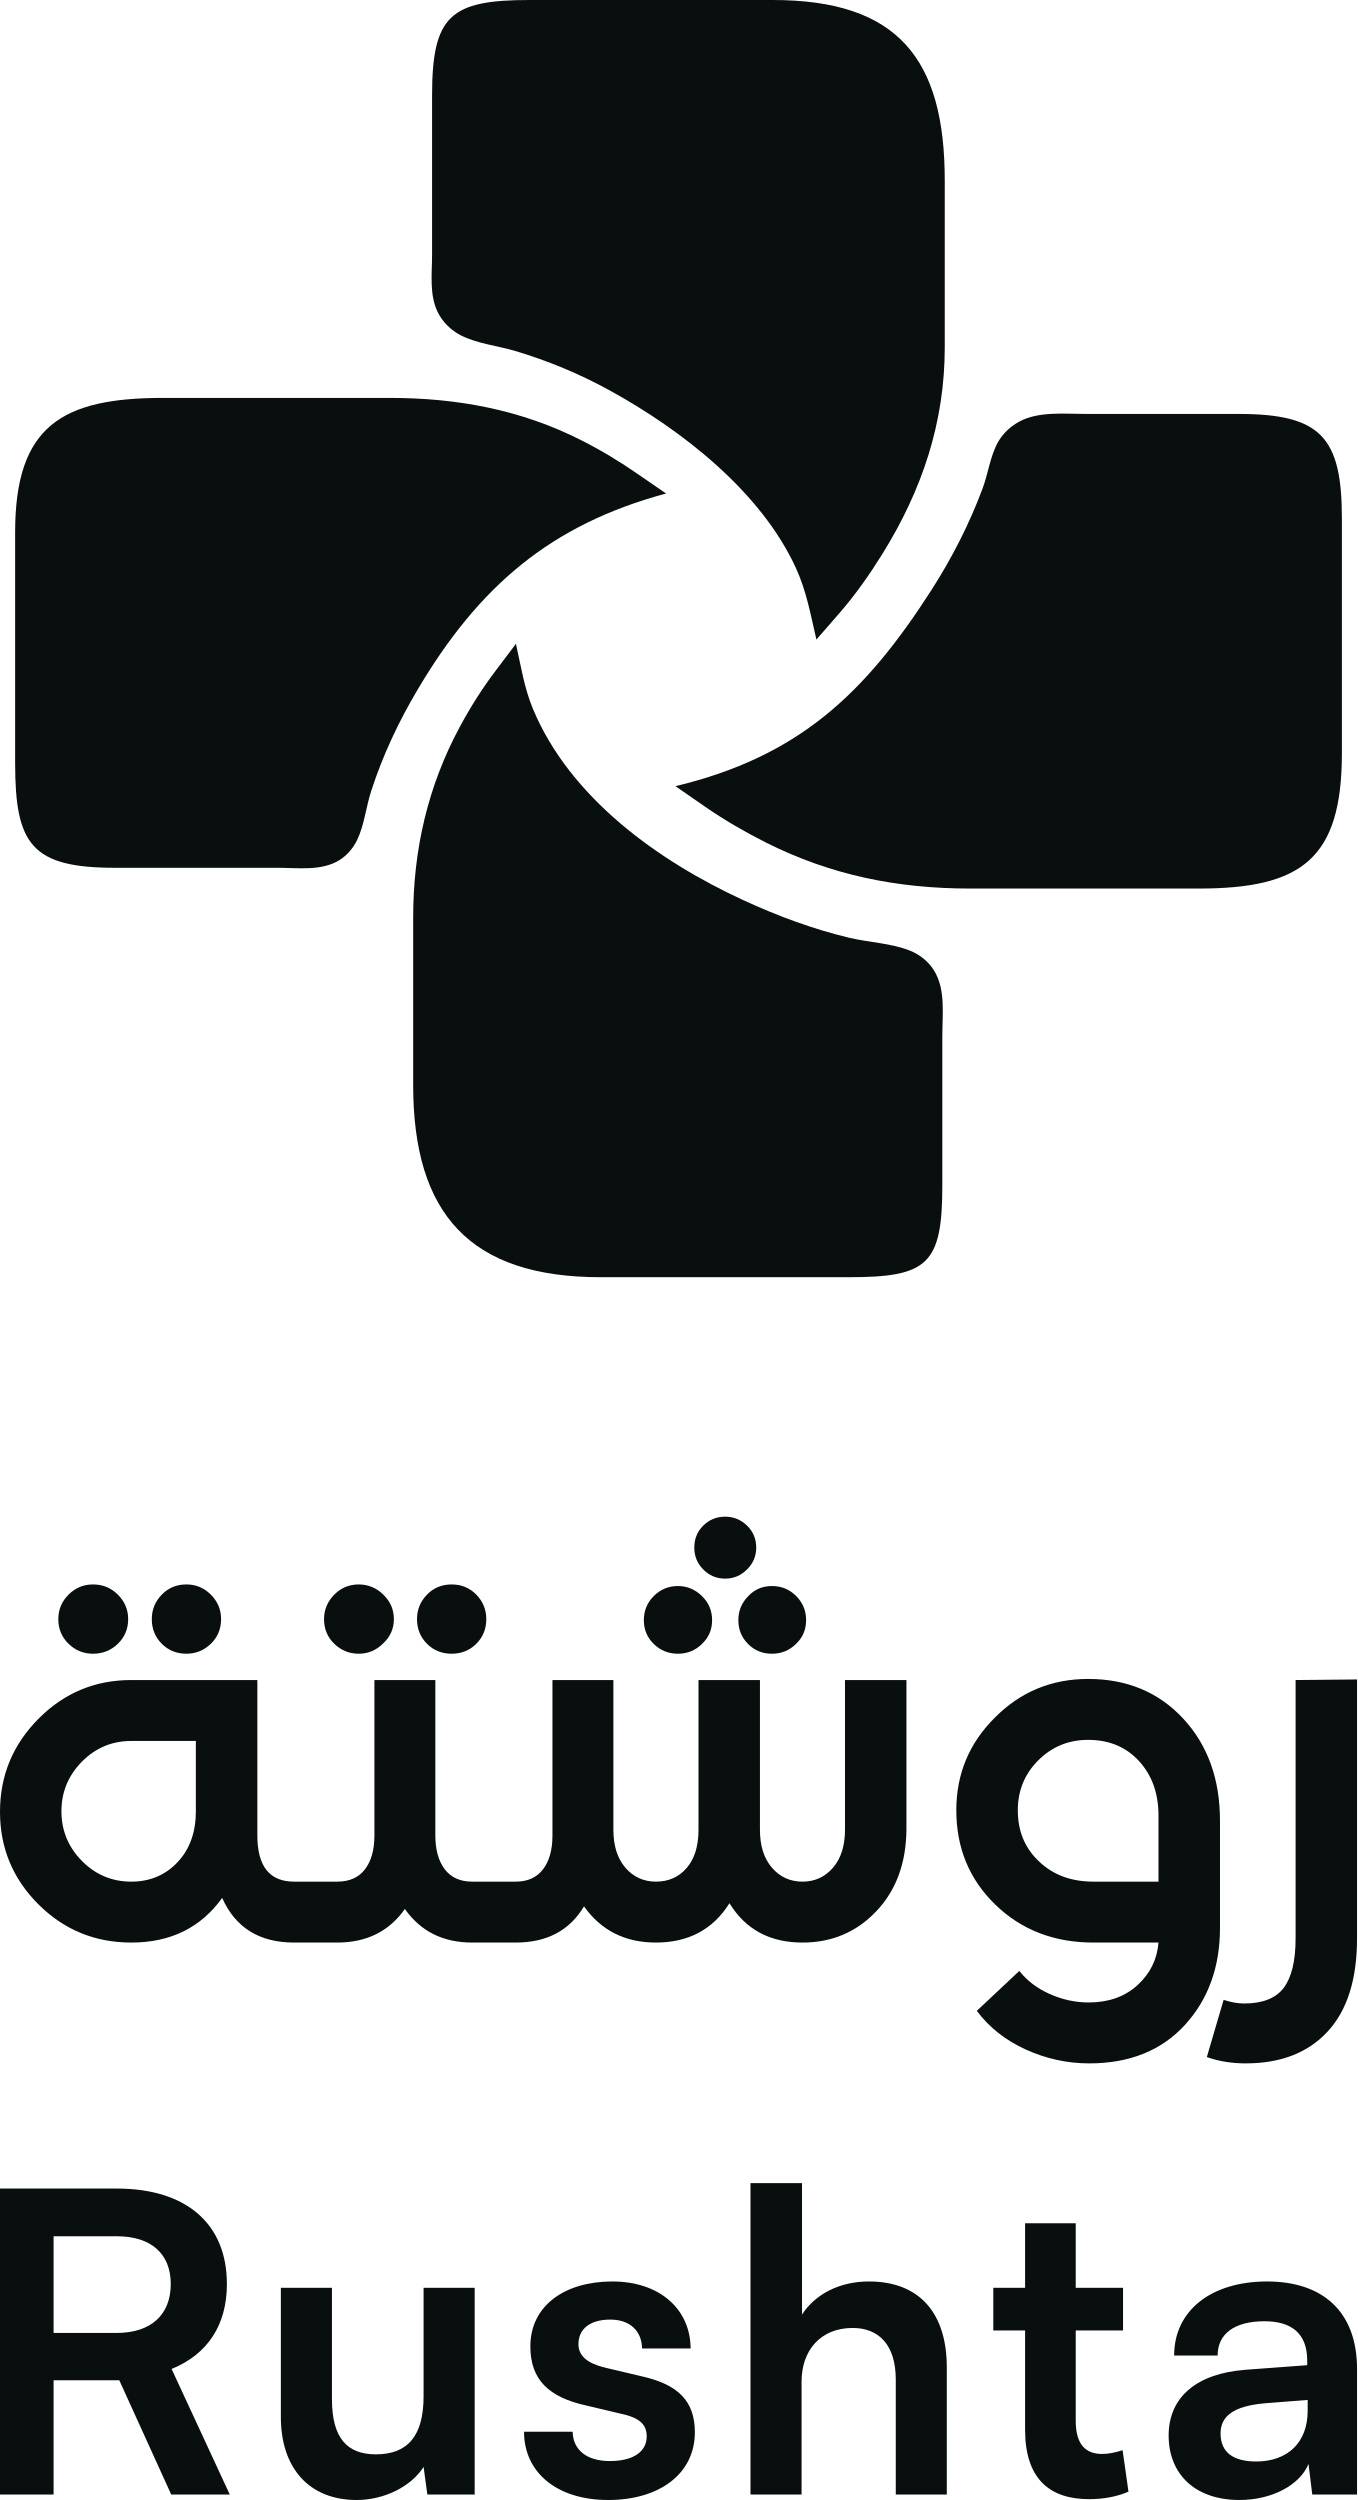
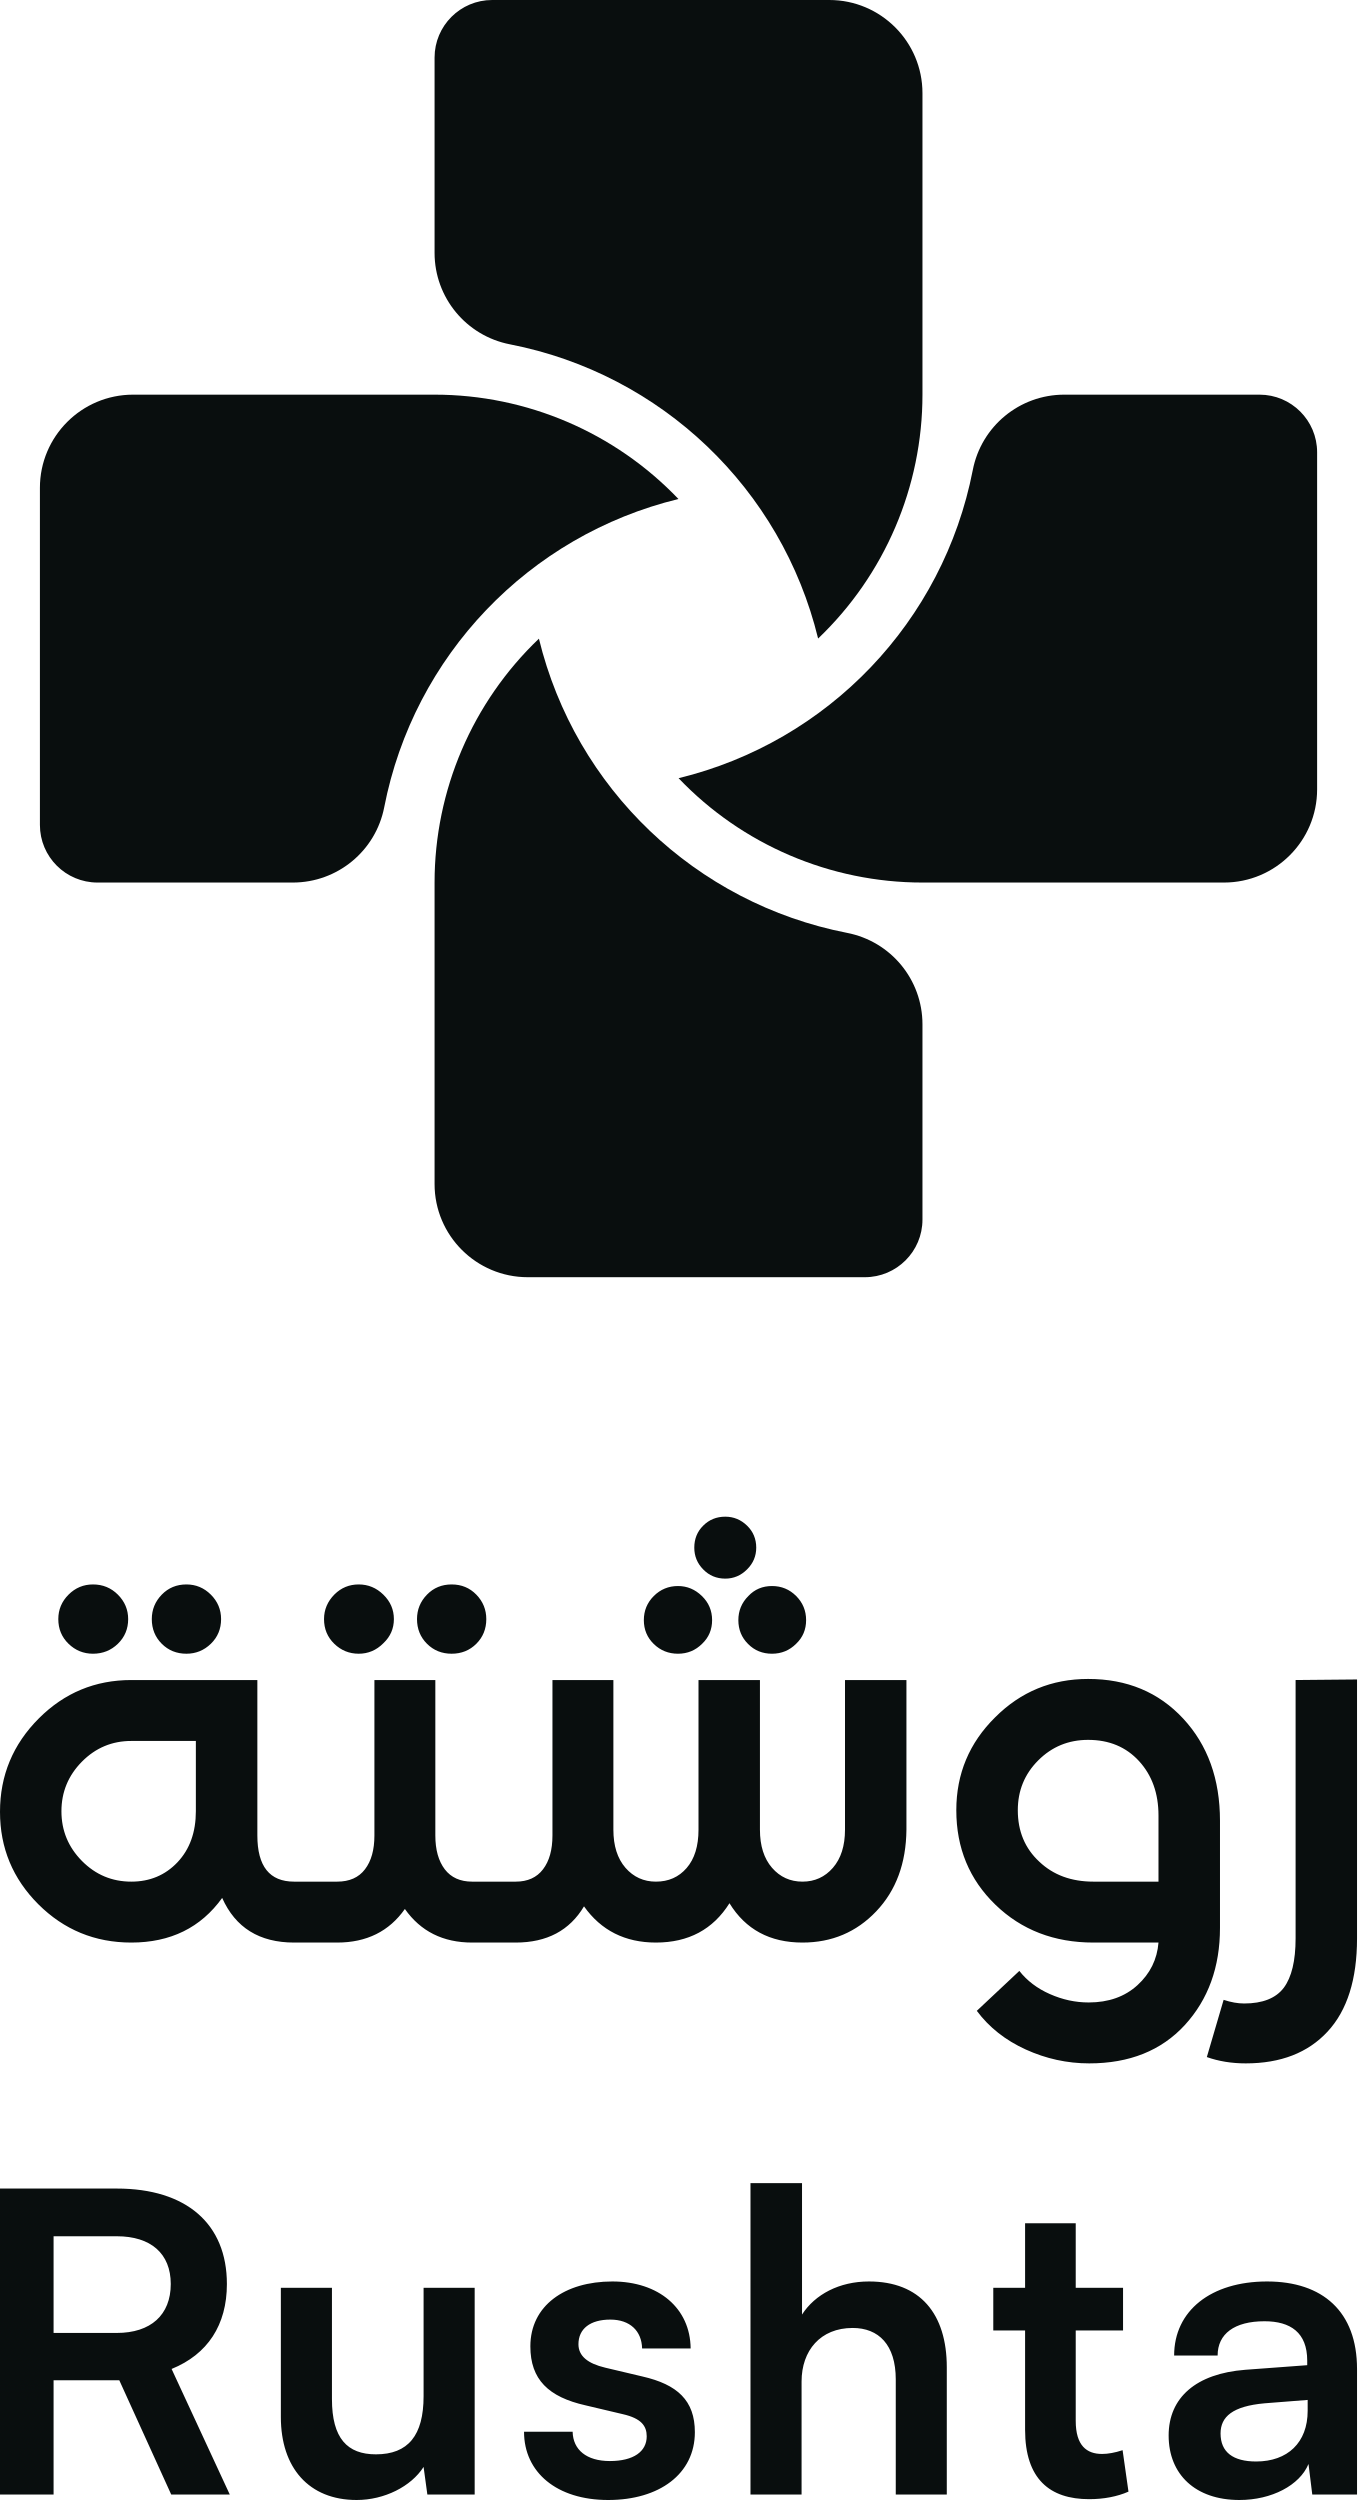
<svg xmlns="http://www.w3.org/2000/svg" viewBox="0 0 212.5 391.48" width="212.5" height="391.48" role="img" aria-label="Rushta روشتة">
  <g id="mark">
-     <path fill="#090E0E" d="M80.79 100.81C81.56 104.23 82.09 107.72 83.44 110.97C89.24 124.93 103.1 134.84 116.4 140.96C121.73 143.42 127.32 145.5 133.04 146.86C136.14 147.59 139.6 147.69 142.56 148.89C144.05 149.5 145.36 150.55 146.23 151.92C148.11 154.88 147.56 158.84 147.56 162.18L147.56 185.62C147.56 197.98 145.29 200 132.97 200L94.03 200C73.62 200 64.7 190.1 64.7 169.93L64.7 143.71C64.7 133.1 66.98 123.1 72.06 113.71C73.7 110.67 75.58 107.7 77.68 104.94C78.73 103.58 81.82 99.43 80.79 100.81Z" />
-     <path fill="#090E0E" d="M127.84 100.14C126.94 96.27 126.29 92.55 124.63 88.94C119.14 76.96 106.75 67.33 95.48 61.14C90.81 58.57 85.79 56.48 80.68 54.96C77.9 54.13 74.75 53.83 72.16 52.51C70.63 51.72 69.36 50.49 68.58 48.95C67.19 46.21 67.66 42.81 67.66 39.84L67.66 14.96C67.66 2.41 70.56 0 82.92 0L120.99 0C140.61 0 147.94 9.19 147.94 28.27L147.94 54.39C147.94 66.16 144.39 76.74 138.18 86.73C136.19 89.93 134.03 93.02 131.57 95.87C130.34 97.3 126.6 101.57 127.84 100.14Z" />
-     <path fill="#090E0E" d="M104.3 77.28C86.23 82.15 75 91.81 65.46 107.88C62.42 113 59.94 118.25 58.11 123.92C57.32 126.37 57.04 129.21 55.93 131.52C55.32 132.8 54.35 133.94 53.15 134.69C50.35 136.43 46.65 135.89 43.51 135.89L18.05 135.89C4.96 135.89 2.37 132.26 2.37 119.5L2.37 83.34C2.37 66.69 9.71 62.31 25.54 62.31L61.04 62.31C71.57 62.31 81.61 64.15 91.06 68.96C94.15 70.52 97.16 72.34 100 74.32C101.43 75.31 105.74 78.26 104.3 77.28Z" />
-     <path fill="#090E0E" d="M105.78 123.11C125 118.48 135.39 108.74 145.91 92.31C149.09 87.34 151.78 82.07 153.85 76.54C154.74 74.18 155.05 71.42 156.28 69.23C157.04 67.88 158.23 66.77 159.59 66.03C162.64 64.38 166.65 64.82 170 64.82L193.91 64.82C206.83 64.82 210.13 68.42 210.13 81.22L210.13 117.94C210.13 134.53 203.8 139.14 187.7 139.14L151.92 139.14C140.54 139.14 130.13 137.06 119.91 131.92C116.63 130.27 113.38 128.38 110.36 126.29C108.83 125.23 104.25 122.06 105.78 123.11Z" />
+     <path fill="#090E0E" d="M144.45 160.4L144.45 190.98C144.45 195.96 140.41 200 135.43 200L82.64 200C74.59 200 68.05 193.47 68.05 185.41L68.05 138.2C68.05 123.77 73.96 109.97 84.39 100.01C90.1 123.47 108.94 141.46 132.64 146.08C139.5 147.41 144.45 153.41 144.45 160.4Z" />
+     <path fill="#090E0E" d="M68.05 39.6L68.05 9.02C68.05 4.04 72.09 0 77.07 0L129.86 0C137.91 0 144.45 6.53 144.45 14.59L144.45 61.8C144.45 76.23 138.54 90.03 128.11 99.99C122.4 76.53 103.56 58.54 79.86 53.92C73 52.59 68.05 46.59 68.05 39.6Z" />
+     <path fill="#090E0E" d="M45.85 138.2L15.27 138.2C10.29 138.2 6.25 134.16 6.25 129.18L6.25 76.39C6.25 68.34 12.78 61.8 20.84 61.8L68.05 61.8C82.48 61.8 96.28 67.71 106.24 78.14C82.78 83.85 64.79 102.69 60.17 126.39C58.84 133.25 52.84 138.2 45.85 138.2Z" />
+     <path fill="#090E0E" d="M166.65 61.8L197.23 61.8C202.21 61.8 206.25 65.84 206.25 70.82L206.25 123.61C206.25 131.66 199.72 138.2 191.66 138.2L144.45 138.2C130.02 138.2 116.22 132.29 106.26 121.86C129.72 116.15 147.71 97.31 152.33 73.61C153.66 66.75 159.66 61.8 166.65 61.8Z" />
  </g>
  <g id="arabic" aria-label="روشتة">
    <path id="arabic-letters" fill="#090E0E" d="M6.09 269.08C10.09 265.08 14.91 263.08 20.56 263.08L40.3 263.08L40.3 287.42C40.3 292.24 42.21 294.65 46.05 294.65L48.52 294.65L48.52 304.19L46.05 304.19C40.62 304.19 36.87 301.86 34.79 297.2C31.44 301.86 26.7 304.19 20.56 304.19C14.86 304.19 10.01 302.19 6 298.19C2 294.19 0 289.36 0 283.72C0 278.02 2.03 273.14 6.09 269.08ZM9.62 283.63C9.62 286.65 10.69 289.24 12.83 291.41C14.97 293.57 17.54 294.65 20.56 294.65C23.46 294.65 25.88 293.64 27.8 291.61C29.71 289.58 30.67 286.92 30.67 283.63L30.67 272.62L20.56 272.62C17.54 272.62 14.97 273.7 12.83 275.86C10.69 278.03 9.62 280.62 9.62 283.63ZM46.88 294.65L52.8 294.65C54.71 294.65 56.17 294.01 57.15 292.72C58.14 291.43 58.63 289.67 58.63 287.42L58.63 263.08L68.17 263.08L68.17 287.42C68.17 289.67 68.67 291.43 69.65 292.72C70.64 294.01 72.07 294.65 73.93 294.65L79.93 294.65L79.93 304.19L73.93 304.19C69.38 304.19 65.87 302.44 63.4 298.93C60.94 302.44 57.4 304.19 52.8 304.19L46.88 304.19ZM80.76 294.65C82.62 294.65 84.05 294.01 85.03 292.72C86.02 291.43 86.51 289.67 86.51 287.42L86.51 263.08L96.05 263.08L96.05 286.51C96.05 289.04 96.68 291.02 97.94 292.48C99.21 293.93 100.79 294.65 102.71 294.65C104.69 294.65 106.29 293.94 107.52 292.52C108.76 291.09 109.38 289.09 109.38 286.51L109.38 263.08L119 263.08L119 286.51C119 289.04 119.63 291.02 120.89 292.48C122.15 293.93 123.74 294.65 125.66 294.65C127.58 294.65 129.17 293.93 130.43 292.48C131.69 291.02 132.32 289.04 132.32 286.51L132.32 263.08L141.94 263.08L141.94 286.51C141.89 291.78 140.31 296.04 137.21 299.3C134.11 302.56 130.26 304.19 125.66 304.19C120.56 304.19 116.75 302.14 114.23 298.03C111.65 302.14 107.81 304.19 102.71 304.19C97.89 304.19 94.13 302.3 91.45 298.52C89.2 302.3 85.64 304.19 80.76 304.19L78.29 304.19L78.29 294.65ZM155.84 268.91C159.84 264.91 164.69 262.91 170.39 262.91C176.48 262.91 181.44 264.98 185.28 269.12C189.12 273.26 191.04 278.59 191.04 285.12L191.04 301.89C191.04 308.03 189.2 313.1 185.53 317.11C181.85 321.11 176.86 323.11 170.56 323.11C167.11 323.11 163.79 322.38 160.61 320.93C157.43 319.48 154.88 317.46 152.96 314.88L159.62 308.63C160.83 310.17 162.42 311.38 164.39 312.25C166.37 313.13 168.39 313.57 170.48 313.57C173.6 313.57 176.15 312.66 178.12 310.86C180.1 309.05 181.2 306.83 181.41 304.19L171.22 304.19C165.08 304.19 159.96 302.22 155.88 298.27C151.8 294.33 149.75 289.39 149.75 283.47C149.75 277.77 151.78 272.92 155.84 268.91ZM162.75 291.53C164.94 293.61 167.76 294.65 171.22 294.65L181.41 294.65L181.41 284.29C181.41 280.84 180.4 278 178.37 275.78C176.34 273.56 173.68 272.45 170.39 272.45C167.32 272.45 164.72 273.52 162.58 275.66C160.44 277.8 159.38 280.4 159.38 283.47C159.38 286.76 160.5 289.45 162.75 291.53ZM191.61 313.16C192.76 313.54 193.83 313.73 194.82 313.73C197.72 313.73 199.79 312.91 201.03 311.27C202.26 309.62 202.88 307.04 202.88 303.54L202.88 263.08L212.5 262.99L212.5 303.54C212.5 309.95 210.96 314.82 207.89 318.13C204.82 321.45 200.55 323.11 195.07 323.11C192.87 323.11 190.84 322.78 188.98 322.12Z" />
    <path id="arabic-dots" fill="#090E0E" d="M9.13 253.54C9.13 252.06 9.66 250.78 10.73 249.71C11.8 248.64 13.08 248.11 14.56 248.11C16.09 248.11 17.39 248.64 18.46 249.71C19.53 250.78 20.07 252.06 20.07 253.54C20.07 255.07 19.53 256.36 18.46 257.4C17.39 258.44 16.09 258.96 14.56 258.96C13.08 258.96 11.8 258.44 10.73 257.4C9.66 256.36 9.13 255.07 9.13 253.54ZM23.77 253.54C23.77 252.06 24.29 250.78 25.33 249.71C26.37 248.64 27.66 248.11 29.19 248.11C30.67 248.11 31.95 248.64 33.02 249.71C34.09 250.78 34.62 252.06 34.62 253.54C34.62 255.07 34.09 256.36 33.02 257.4C31.95 258.44 30.67 258.96 29.19 258.96C27.66 258.96 26.37 258.44 25.33 257.4C24.29 256.36 23.77 255.07 23.77 253.54ZM65.3 253.54C65.3 252.06 65.82 250.78 66.86 249.71C67.9 248.64 69.19 248.11 70.72 248.11C72.26 248.11 73.55 248.64 74.59 249.71C75.63 250.78 76.15 252.06 76.15 253.54C76.15 255.07 75.63 256.36 74.59 257.4C73.55 258.44 72.26 258.96 70.72 258.96C69.19 258.96 67.9 258.44 66.86 257.4C65.82 256.36 65.3 255.07 65.3 253.54ZM52.38 249.67C53.43 248.63 54.69 248.11 56.17 248.11C57.65 248.11 58.94 248.64 60.03 249.71C61.13 250.78 61.68 252.06 61.68 253.54C61.68 255.02 61.13 256.28 60.03 257.32C58.94 258.42 57.65 258.96 56.17 258.96C54.69 258.96 53.41 258.44 52.34 257.4C51.27 256.36 50.74 255.07 50.74 253.54C50.74 252.06 51.29 250.77 52.38 249.67ZM102.38 249.92C103.43 248.88 104.69 248.36 106.17 248.36C107.59 248.36 108.84 248.88 109.91 249.92C110.98 250.96 111.51 252.22 111.51 253.7C111.51 255.18 110.99 256.41 109.95 257.4C108.91 258.44 107.65 258.96 106.17 258.96C104.69 258.96 103.43 258.46 102.38 257.44C101.34 256.43 100.82 255.18 100.82 253.7C100.82 252.22 101.34 250.96 102.38 249.92ZM117.19 249.92C118.17 248.88 119.41 248.36 120.89 248.36C122.37 248.36 123.63 248.88 124.67 249.92C125.71 250.96 126.23 252.22 126.23 253.7C126.23 255.18 125.71 256.41 124.67 257.4C123.63 258.44 122.37 258.96 120.89 258.96C119.41 258.96 118.16 258.46 117.15 257.44C116.13 256.43 115.62 255.18 115.62 253.7C115.62 252.22 116.15 250.96 117.19 249.92ZM110.12 238.9C111.05 237.97 112.2 237.5 113.57 237.5C114.88 237.5 116.02 237.97 116.98 238.9C117.94 239.83 118.42 240.98 118.42 242.35C118.42 243.67 117.94 244.81 116.98 245.76C116.02 246.72 114.88 247.2 113.57 247.2C112.2 247.2 111.05 246.72 110.12 245.76C109.18 244.81 108.72 243.67 108.72 242.35C108.72 240.98 109.18 239.83 110.12 238.9Z" />
  </g>
  <path id="english" aria-label="Rushta" fill="#090E0E" d="M8.39 390.62L8.39 372.73L18.68 372.73L26.81 390.62L35.98 390.62L26.87 370.96C32.51 368.67 35.53 364.08 35.53 357.66C35.53 348.22 29.17 342.71 18.29 342.71L0 342.71L0 390.62ZM8.39 350.18L18.29 350.18C23.6 350.18 26.74 352.87 26.74 357.66C26.74 362.51 23.6 365.32 18.29 365.32L8.39 365.32ZM66.33 358.25L66.33 375.22C66.33 381.38 63.91 384.33 58.86 384.33C54.4 384.33 51.98 381.84 51.98 375.68L51.98 358.25L43.98 358.25L43.98 378.5C43.98 386.43 48.37 391.48 55.85 391.48C60.17 391.48 64.37 389.38 66.33 386.3L66.92 390.62L74.33 390.62L74.33 358.25ZM82.06 380.79C82.06 387.15 87.18 391.48 95.24 391.48C103.23 391.48 108.81 387.41 108.81 380.86C108.81 375.88 106.05 373.39 100.61 372.14L94.78 370.76C92.03 370.11 90.58 368.93 90.58 367.09C90.58 364.67 92.42 363.23 95.57 363.23C98.65 363.23 100.48 365 100.55 367.75L108.15 367.75C108.09 361.46 103.17 357.26 95.89 357.26C88.42 357.26 83.05 361.06 83.05 367.42C83.05 372.6 85.87 375.35 91.7 376.66L97.53 378.04C100.42 378.7 101.27 379.88 101.27 381.51C101.27 383.87 99.24 385.38 95.5 385.38C91.83 385.38 89.73 383.61 89.67 380.79ZM125.52 390.62L125.52 372.93C125.52 368.08 128.47 364.54 133.52 364.54C137.58 364.54 140.27 367.16 140.27 372.6L140.27 390.62L148.26 390.62L148.26 370.7C148.26 362.31 144.07 357.26 136.07 357.26C131.42 357.26 127.62 359.29 125.59 362.44L125.59 341.86L117.52 341.86L117.52 390.62ZM175.79 383.68C174.61 384.07 173.5 384.27 172.58 384.27C170.16 384.27 168.45 382.96 168.45 379.09L168.45 364.93L175.86 364.93L175.86 358.25L168.45 358.25L168.45 348.15L160.52 348.15L160.52 358.25L155.54 358.25L155.54 364.93L160.52 364.93L160.52 380.47C160.52 388.2 164.39 391.35 170.55 391.35C172.84 391.35 174.94 390.95 176.71 390.17ZM194.08 391.48C199.13 391.48 203.52 389.18 204.9 385.84L205.49 390.62L212.5 390.62L212.5 370.96C212.5 361.98 207.13 357.26 198.41 357.26C189.62 357.26 183.86 361.85 183.86 368.86L190.67 368.86C190.67 365.46 193.3 363.49 198.01 363.49C202.08 363.49 204.7 365.26 204.7 369.65L204.7 370.37L195 371.09C187.33 371.68 183 375.42 183 381.38C183 387.48 187.2 391.48 194.08 391.48ZM196.7 385.45C193.1 385.45 191.13 384 191.13 381.06C191.13 378.43 193.03 376.79 198.01 376.34L204.77 375.81L204.77 377.52C204.77 382.5 201.62 385.45 196.7 385.45Z" />
</svg>
